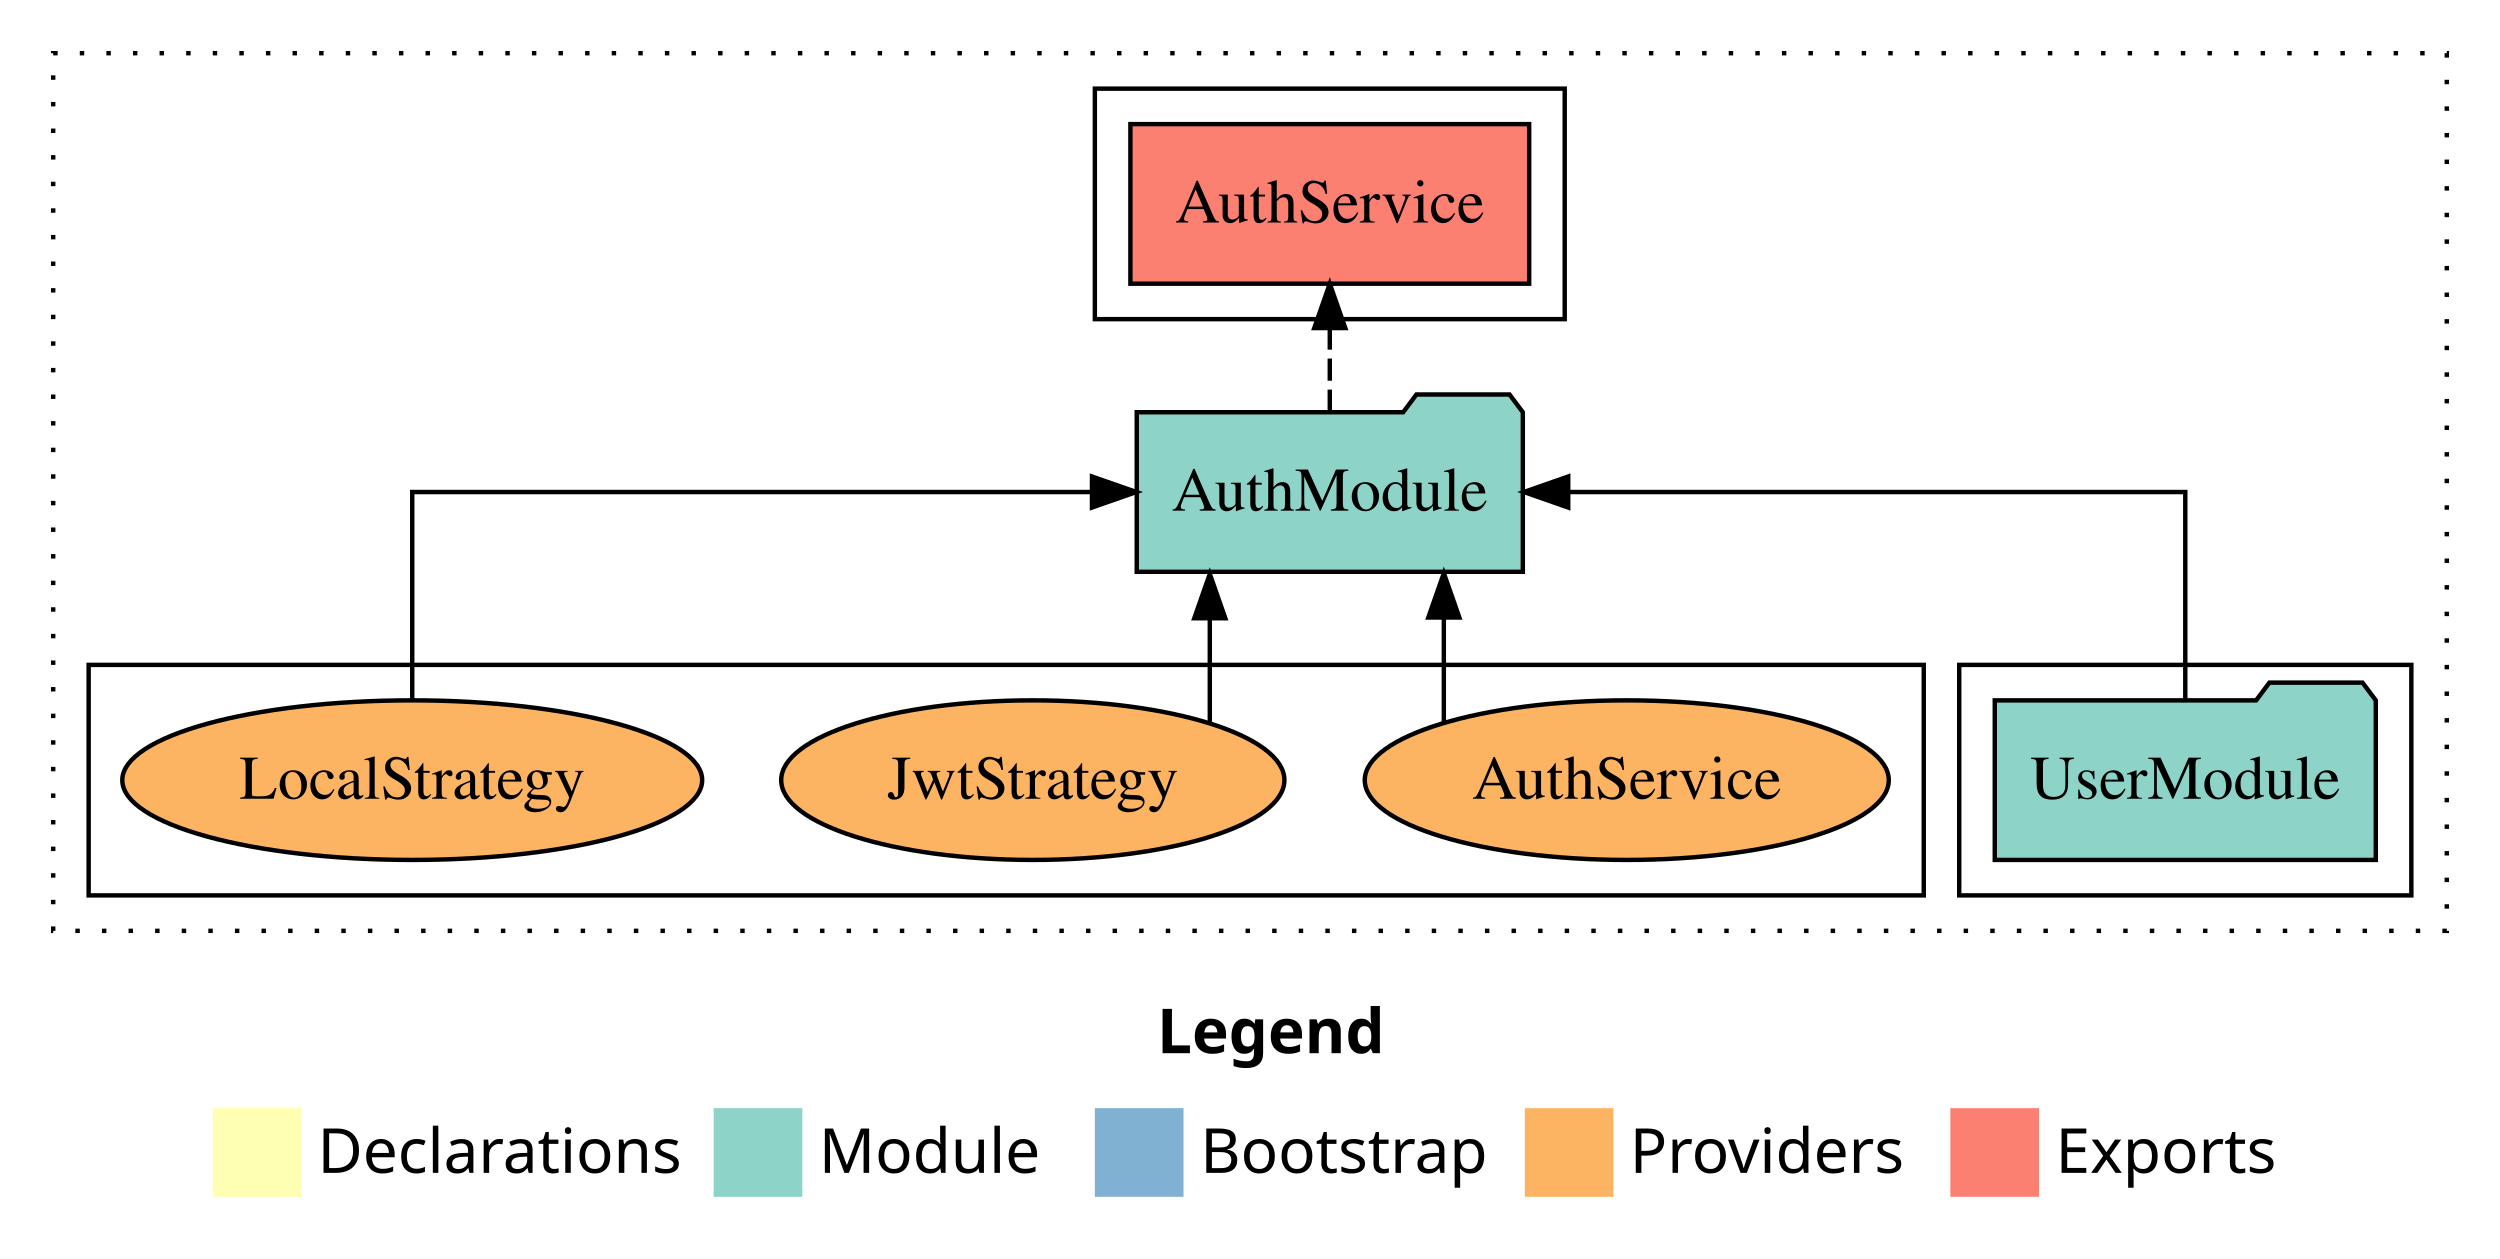
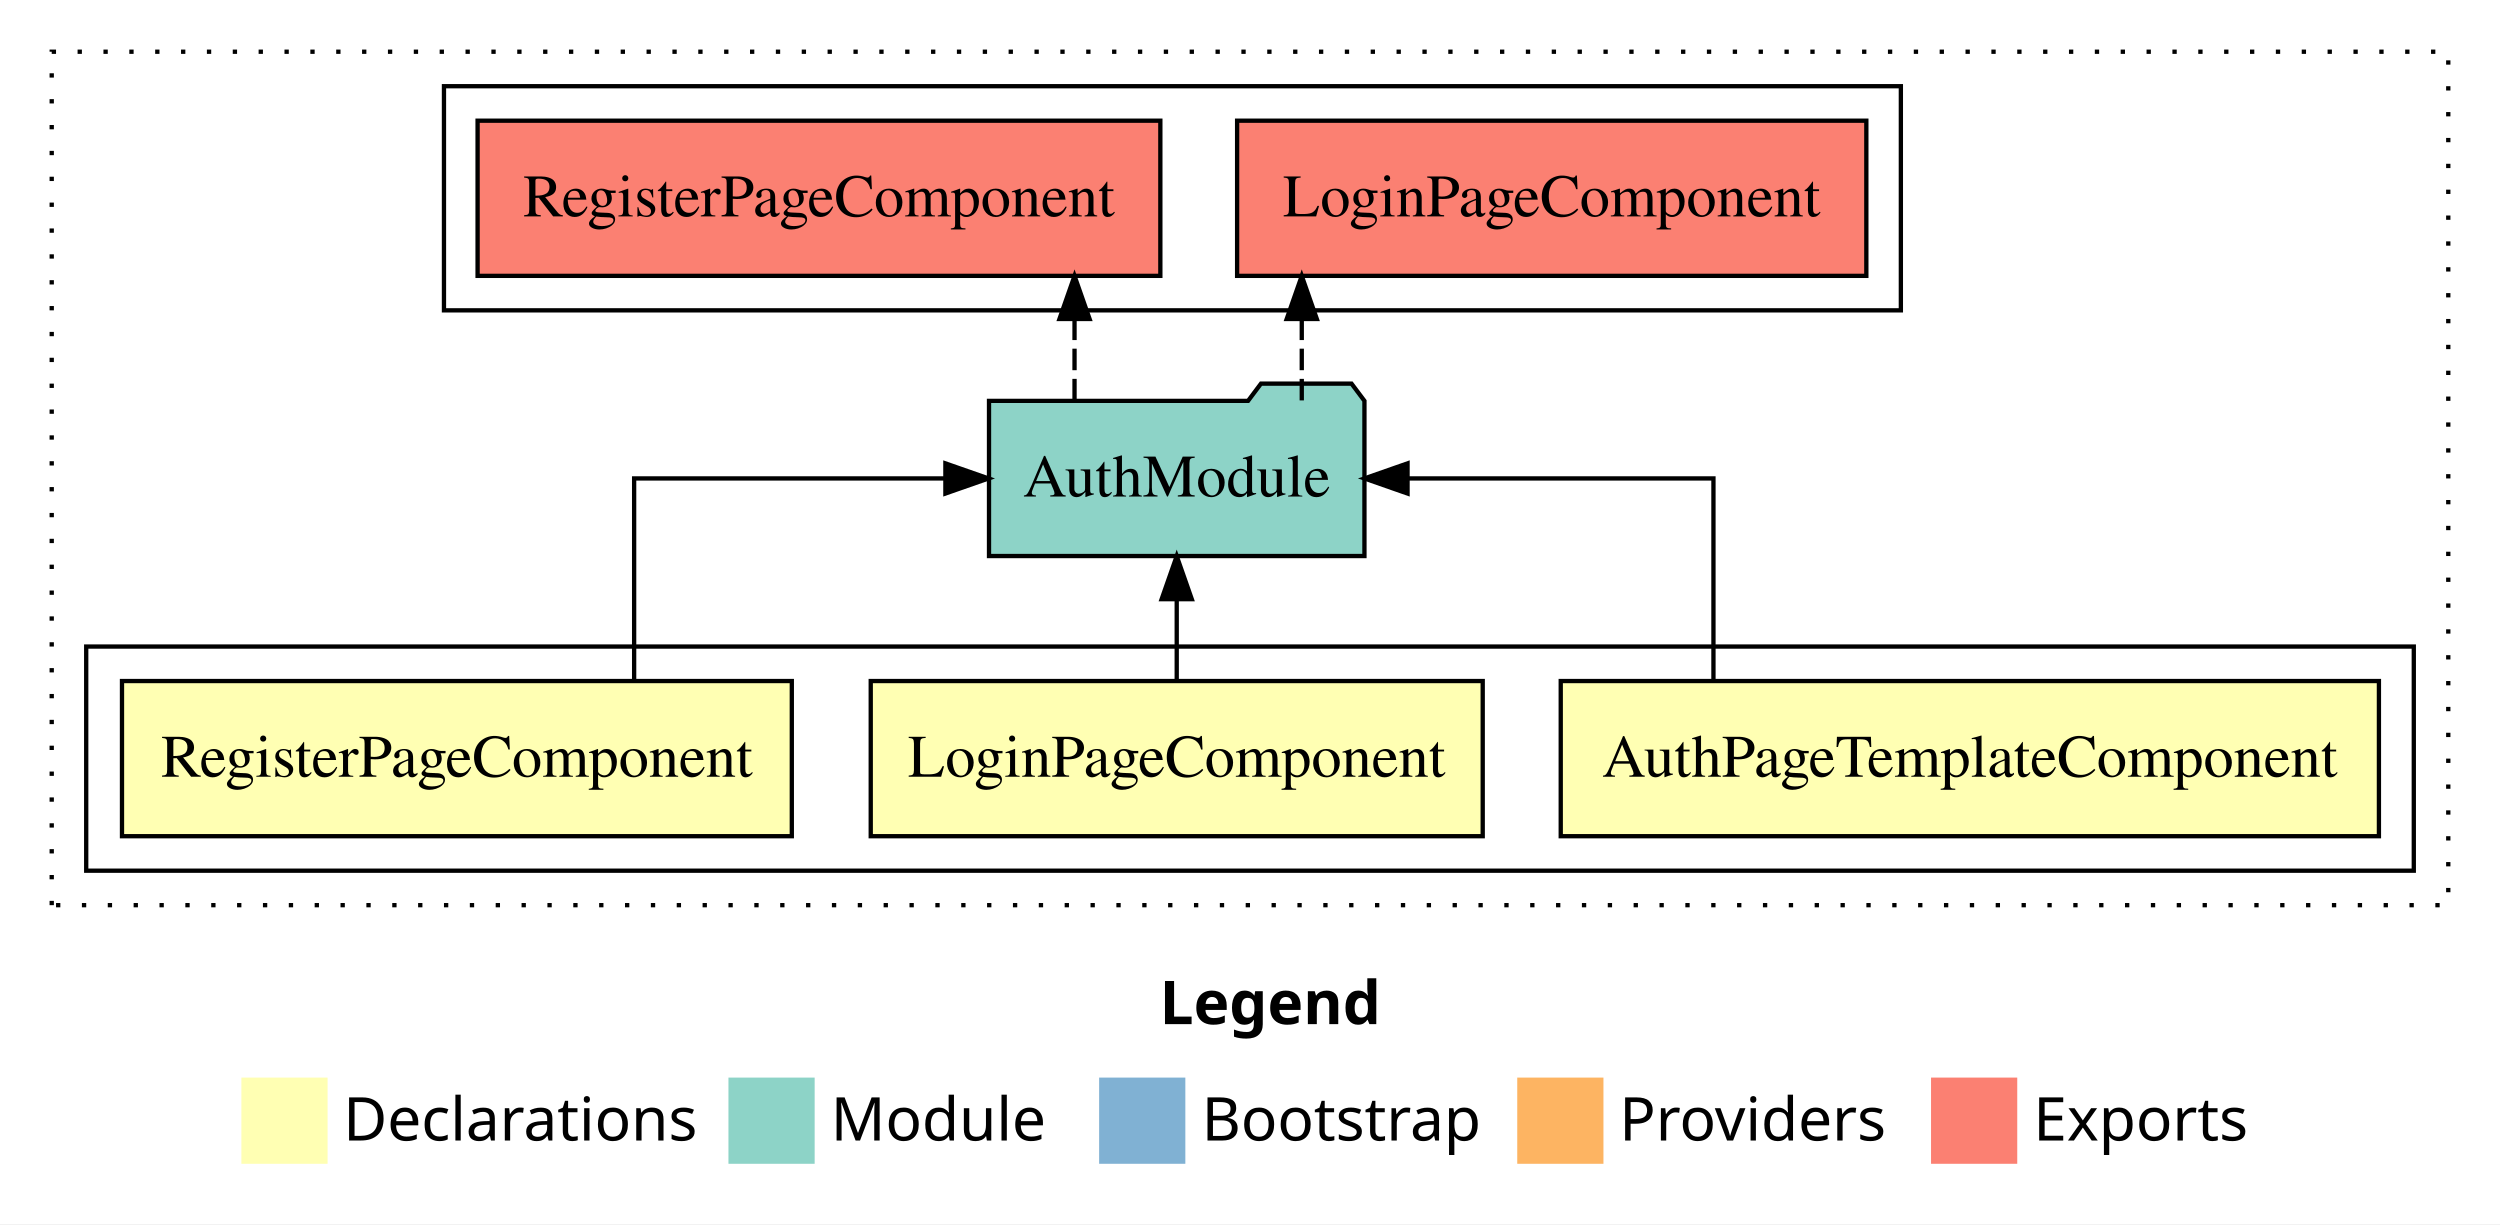
- <svg xmlns="http://www.w3.org/2000/svg" width="564pt" height="284pt" viewBox="0.00 0.00 564.00 284.00">
+ <svg xmlns="http://www.w3.org/2000/svg" width="580pt" height="284pt" viewBox="0.00 0.00 580.00 284.00">
  <g id="graph0" class="graph" transform="scale(1 1) rotate(0) translate(4 280)">
-     <polygon fill="white" stroke="transparent" points="-4,4 -4,-280 560,-280 560,4 -4,4" />
-     <text text-anchor="start" x="257.01" y="-42.4" font-family="sans-serif" font-weight="bold" font-size="14.00">Legend</text>
-     <polygon fill="#ffffb3" stroke="transparent" points="44,-10 44,-30 64,-30 64,-10 44,-10" />
-     <text text-anchor="start" x="67.63" y="-15.4" font-family="sans-serif" font-size="14.00">  Declarations</text>
-     <polygon fill="#8dd3c7" stroke="transparent" points="157,-10 157,-30 177,-30 177,-10 157,-10" />
-     <text text-anchor="start" x="180.73" y="-15.4" font-family="sans-serif" font-size="14.00">  Module</text>
-     <polygon fill="#80b1d3" stroke="transparent" points="243,-10 243,-30 263,-30 263,-10 243,-10" />
-     <text text-anchor="start" x="266.78" y="-15.4" font-family="sans-serif" font-size="14.00">  Bootstrap</text>
-     <polygon fill="#fdb462" stroke="transparent" points="340,-10 340,-30 360,-30 360,-10 340,-10" />
-     <text text-anchor="start" x="363.67" y="-15.4" font-family="sans-serif" font-size="14.00">  Providers</text>
-     <polygon fill="#fb8072" stroke="transparent" points="436,-10 436,-30 456,-30 456,-10 436,-10" />
-     <text text-anchor="start" x="459.73" y="-15.4" font-family="sans-serif" font-size="14.00">  Exports</text>
+     <polygon fill="white" stroke="transparent" points="-4,4 -4,-280 576,-280 576,4 -4,4" />
+     <text text-anchor="start" x="265.01" y="-42.4" font-family="sans-serif" font-weight="bold" font-size="14.00">Legend</text>
+     <polygon fill="#ffffb3" stroke="transparent" points="52,-10 52,-30 72,-30 72,-10 52,-10" />
+     <text text-anchor="start" x="75.63" y="-15.4" font-family="sans-serif" font-size="14.00">  Declarations</text>
+     <polygon fill="#8dd3c7" stroke="transparent" points="165,-10 165,-30 185,-30 185,-10 165,-10" />
+     <text text-anchor="start" x="188.73" y="-15.4" font-family="sans-serif" font-size="14.00">  Module</text>
+     <polygon fill="#80b1d3" stroke="transparent" points="251,-10 251,-30 271,-30 271,-10 251,-10" />
+     <text text-anchor="start" x="274.78" y="-15.4" font-family="sans-serif" font-size="14.00">  Bootstrap</text>
+     <polygon fill="#fdb462" stroke="transparent" points="348,-10 348,-30 368,-30 368,-10 348,-10" />
+     <text text-anchor="start" x="371.67" y="-15.4" font-family="sans-serif" font-size="14.00">  Providers</text>
+     <polygon fill="#fb8072" stroke="transparent" points="444,-10 444,-30 464,-30 464,-10 444,-10" />
+     <text text-anchor="start" x="467.73" y="-15.4" font-family="sans-serif" font-size="14.00">  Exports</text>
    <g id="clust1" class="cluster">
-       <polygon fill="none" stroke="black" stroke-dasharray="1,5" points="8,-70 8,-268 548,-268 548,-70 8,-70" />
+       <polygon fill="none" stroke="black" stroke-dasharray="1,5" points="8,-70 8,-268 564,-268 564,-70 8,-70" />
    </g>
-     <g id="clust4" class="cluster">
-       <polygon fill="none" stroke="black" points="243,-208 243,-260 349,-260 349,-208 243,-208" />
+     <g id="clust2" class="cluster">
+       <polygon fill="none" stroke="black" points="16,-78 16,-130 556,-130 556,-78 16,-78" />
    </g>
-     <g id="clust3" class="cluster">
-       <polygon fill="none" stroke="black" points="438,-78 438,-130 540,-130 540,-78 438,-78" />
-     </g>
-     <g id="clust6" class="cluster">
-       <polygon fill="none" stroke="black" points="16,-78 16,-130 430,-130 430,-78 16,-78" />
+     <g id="clust7" class="cluster">
+       <polygon fill="none" stroke="black" points="99,-208 99,-260 437,-260 437,-208 99,-208" />
    </g>
    <g id="node1" class="node">
-       <polygon fill="#8dd3c7" stroke="black" points="531.98,-122 528.98,-126 507.98,-126 504.98,-122 446.02,-122 446.02,-86 531.98,-86 531.98,-122" />
-       <text text-anchor="middle" x="489" y="-99.8" font-family="Times,serif" font-size="14.00">UserModule</text>
+       <polygon fill="#ffffb3" stroke="black" points="547.91,-122 358.09,-122 358.09,-86 547.91,-86 547.91,-122" />
+       <text text-anchor="middle" x="453" y="-99.8" font-family="Times,serif" font-size="14.00">AuthPageTemplateComponent</text>
+     </g>
+     <g id="node4" class="node">
+       <polygon fill="#8dd3c7" stroke="black" points="312.55,-187 309.55,-191 288.55,-191 285.55,-187 225.45,-187 225.45,-151 312.55,-151 312.55,-187" />
+       <text text-anchor="middle" x="269" y="-164.8" font-family="Times,serif" font-size="14.00">AuthModule</text>
+     </g>
+     <g id="edge1" class="edge">
+       <path fill="none" stroke="black" d="M393.52,-122.11C393.52,-141.34 393.52,-169 393.52,-169 393.52,-169 322.55,-169 322.55,-169" />
+       <polygon fill="black" stroke="black" points="322.55,-165.5 312.55,-169 322.55,-172.5 322.55,-165.5" />
    </g>
    <g id="node2" class="node">
-       <polygon fill="#8dd3c7" stroke="black" points="339.55,-187 336.55,-191 315.55,-191 312.55,-187 252.45,-187 252.45,-151 339.55,-151 339.55,-187" />
-       <text text-anchor="middle" x="296" y="-164.8" font-family="Times,serif" font-size="14.00">AuthModule</text>
+       <polygon fill="#ffffb3" stroke="black" points="339.99,-122 198.01,-122 198.01,-86 339.99,-86 339.99,-122" />
+       <text text-anchor="middle" x="269" y="-99.8" font-family="Times,serif" font-size="14.00">LoginPageComponent</text>
    </g>
-     <g id="edge1" class="edge">
-       <path fill="none" stroke="black" d="M489,-122.11C489,-141.34 489,-169 489,-169 489,-169 349.79,-169 349.79,-169" />
-       <polygon fill="black" stroke="black" points="349.79,-165.5 339.79,-169 349.79,-172.5 349.79,-165.5" />
+     <g id="edge2" class="edge">
+       <path fill="none" stroke="black" d="M269,-122.11C269,-122.11 269,-140.99 269,-140.99" />
+       <polygon fill="black" stroke="black" points="265.5,-140.99 269,-150.99 272.5,-140.99 265.5,-140.99" />
    </g>
    <g id="node3" class="node">
-       <polygon fill="#fb8072" stroke="black" points="340.98,-252 251.02,-252 251.02,-216 340.98,-216 340.98,-252" />
-       <text text-anchor="middle" x="296" y="-229.8" font-family="Times,serif" font-size="14.00">AuthService </text>
-     </g>
-     <g id="edge2" class="edge">
-       <path fill="none" stroke="black" stroke-dasharray="5,2" d="M296,-187.11C296,-187.11 296,-205.99 296,-205.99" />
-       <polygon fill="black" stroke="black" points="292.5,-205.99 296,-215.99 299.5,-205.99 292.5,-205.99" />
-     </g>
-     <g id="node4" class="node">
-       <ellipse fill="#fdb462" stroke="black" cx="363" cy="-104" rx="59.11" ry="18" />
-       <text text-anchor="middle" x="363" y="-99.8" font-family="Times,serif" font-size="14.00">AuthService</text>
+       <polygon fill="#ffffb3" stroke="black" points="179.7,-122 24.3,-122 24.3,-86 179.7,-86 179.7,-122" />
+       <text text-anchor="middle" x="102" y="-99.8" font-family="Times,serif" font-size="14.00">RegisterPageComponent</text>
    </g>
    <g id="edge3" class="edge">
-       <path fill="none" stroke="black" d="M321.73,-117.15C321.73,-117.15 321.73,-140.69 321.73,-140.69" />
-       <polygon fill="black" stroke="black" points="318.23,-140.69 321.73,-150.69 325.23,-140.69 318.23,-140.69" />
+       <path fill="none" stroke="black" d="M143.12,-122.11C143.12,-141.34 143.12,-169 143.12,-169 143.12,-169 215.33,-169 215.33,-169" />
+       <polygon fill="black" stroke="black" points="215.33,-172.5 225.33,-169 215.33,-165.5 215.33,-172.5" />
    </g>
    <g id="node5" class="node">
-       <ellipse fill="#fdb462" stroke="black" cx="229" cy="-104" rx="56.76" ry="18" />
-       <text text-anchor="middle" x="229" y="-99.8" font-family="Times,serif" font-size="14.00">JwtStrategy</text>
+       <polygon fill="#fb8072" stroke="black" points="428.99,-252 283.01,-252 283.01,-216 428.99,-216 428.99,-252" />
+       <text text-anchor="middle" x="356" y="-229.8" font-family="Times,serif" font-size="14.00">LoginPageComponent </text>
    </g>
    <g id="edge4" class="edge">
-       <path fill="none" stroke="black" d="M268.93,-116.84C268.93,-116.84 268.93,-140.52 268.93,-140.52" />
-       <polygon fill="black" stroke="black" points="265.43,-140.52 268.93,-150.52 272.43,-140.52 265.43,-140.52" />
+       <path fill="none" stroke="black" stroke-dasharray="5,2" d="M298.01,-187.11C298.01,-187.11 298.01,-205.99 298.01,-205.99" />
+       <polygon fill="black" stroke="black" points="294.51,-205.99 298.01,-215.99 301.51,-205.99 294.51,-205.99" />
    </g>
    <g id="node6" class="node">
-       <ellipse fill="#fdb462" stroke="black" cx="89" cy="-104" rx="65.41" ry="18" />
-       <text text-anchor="middle" x="89" y="-99.8" font-family="Times,serif" font-size="14.00">LocalStrategy</text>
+       <polygon fill="#fb8072" stroke="black" points="265.2,-252 106.8,-252 106.8,-216 265.2,-216 265.2,-252" />
+       <text text-anchor="middle" x="186" y="-229.8" font-family="Times,serif" font-size="14.00">RegisterPageComponent </text>
    </g>
    <g id="edge5" class="edge">
-       <path fill="none" stroke="black" d="M89,-122.11C89,-141.34 89,-169 89,-169 89,-169 242.35,-169 242.35,-169" />
-       <polygon fill="black" stroke="black" points="242.35,-172.5 252.35,-169 242.35,-165.5 242.35,-172.5" />
+       <path fill="none" stroke="black" stroke-dasharray="5,2" d="M245.29,-187.11C245.29,-187.11 245.29,-205.99 245.29,-205.99" />
+       <polygon fill="black" stroke="black" points="241.79,-205.99 245.29,-215.99 248.79,-205.99 241.79,-205.99" />
    </g>
  </g>
</svg>
